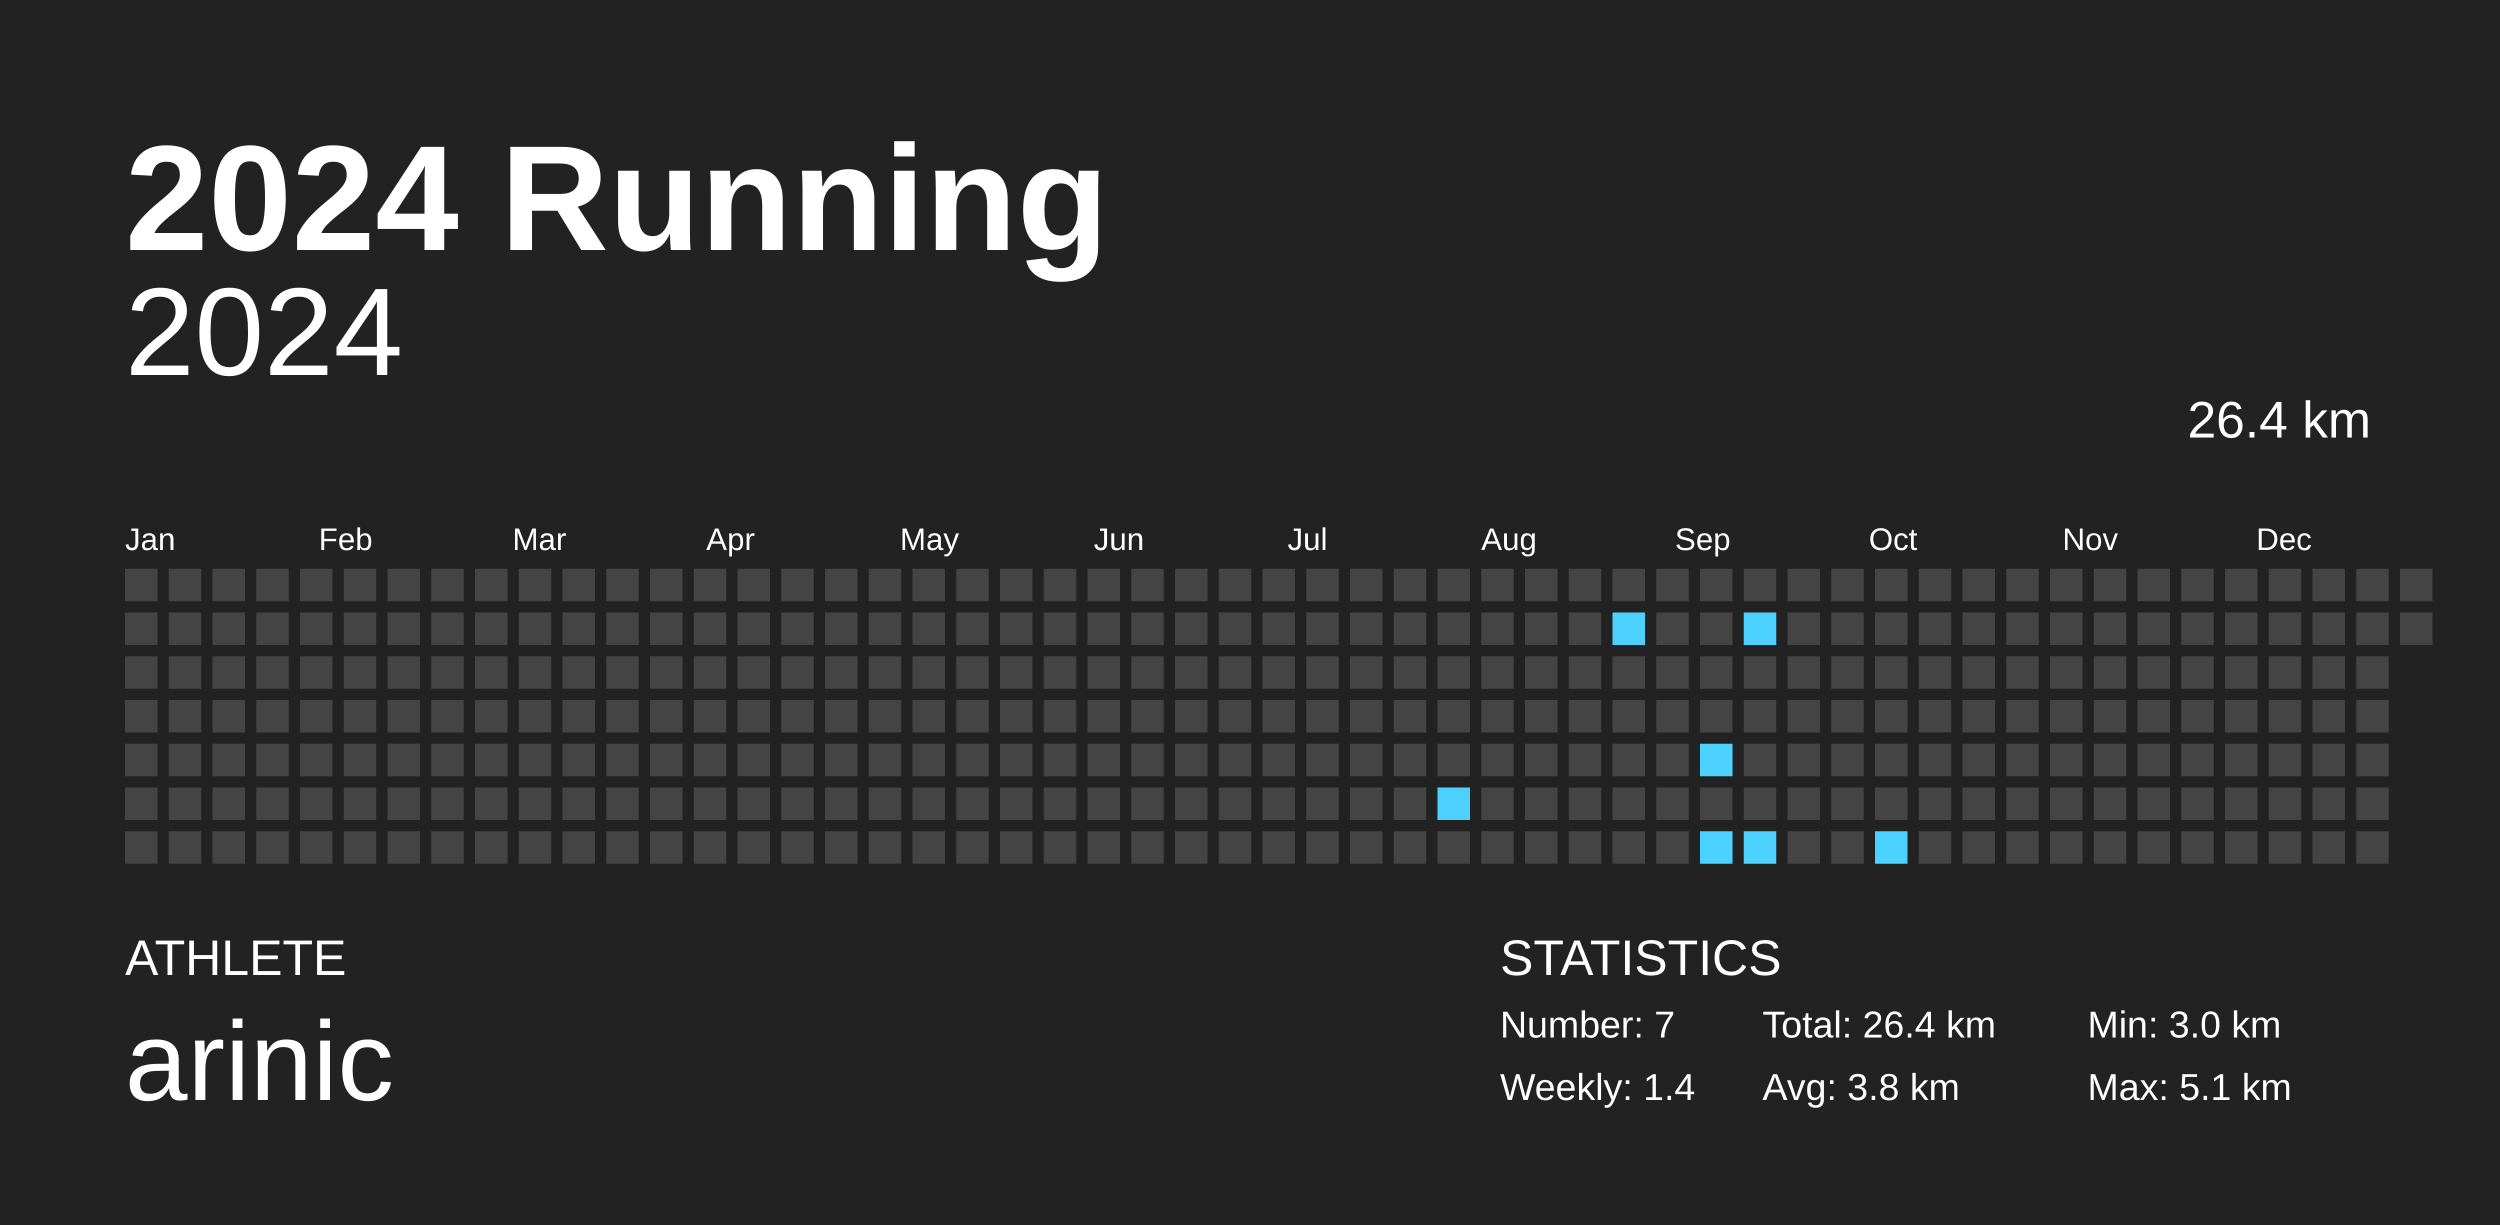
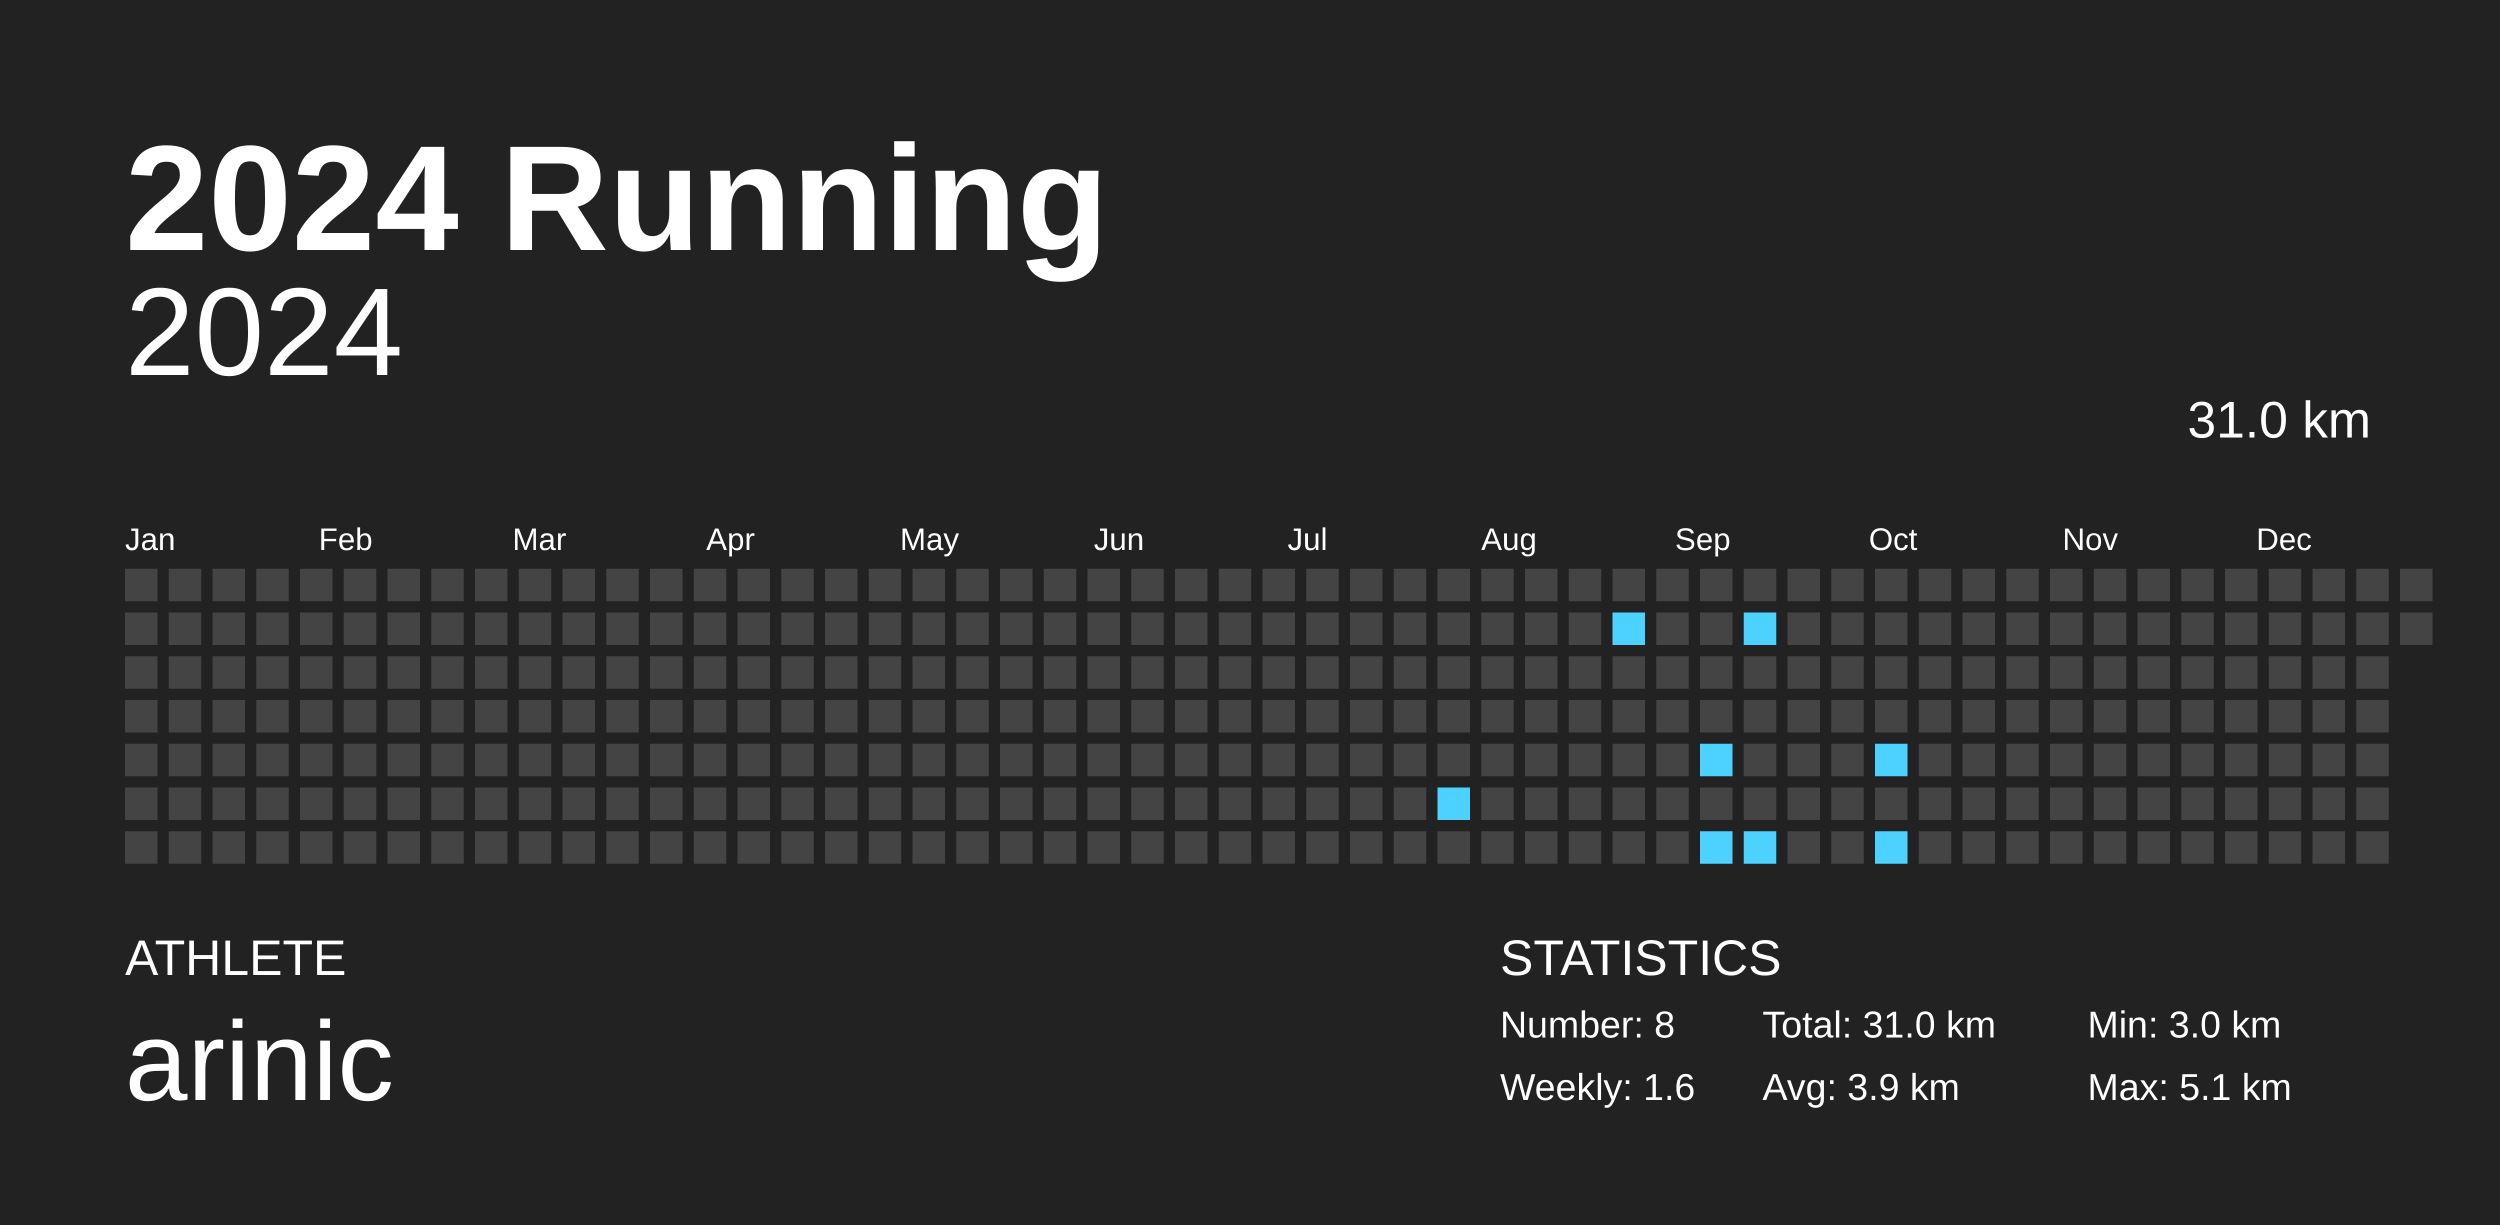
<svg xmlns="http://www.w3.org/2000/svg" baseProfile="full" height="98mm" version="1.1" viewBox="0,0,200,98" width="200mm">
  <defs />
  <rect fill="#222222" height="98" width="200" x="0" y="0" />
  <text fill="#FFFFFF" style="font-size:12px; font-family:Arial; font-weight:bold;" x="10" y="20">2024 Running</text>
  <text fill="#FFFFFF" style="font-size:4px; font-family:Arial" x="10" y="78">ATHLETE</text>
  <text fill="#FFFFFF" style="font-size:9px; font-family:Arial" x="10" y="88">arinic</text>
  <text fill="#FFFFFF" style="font-size:4px; font-family:Arial" x="120" y="78">STATISTICS</text>
-   <text fill="#FFFFFF" style="font-size:3px; font-family:Arial" x="120" y="83">Number: 7</text>
-   <text fill="#FFFFFF" style="font-size:3px; font-family:Arial" x="120" y="88">Weekly: 1.4</text>
-   <text fill="#FFFFFF" style="font-size:3px; font-family:Arial" x="141" y="83">Total: 26.4 km</text>
-   <text fill="#FFFFFF" style="font-size:3px; font-family:Arial" x="141" y="88">Avg: 3.8 km</text>
+   <text fill="#FFFFFF" style="font-size:3px; font-family:Arial" x="120" y="83">Number: 8</text>
+   <text fill="#FFFFFF" style="font-size:3px; font-family:Arial" x="120" y="88">Weekly: 1.6</text>
+   <text fill="#FFFFFF" style="font-size:3px; font-family:Arial" x="141" y="83">Total: 31.0 km</text>
+   <text fill="#FFFFFF" style="font-size:3px; font-family:Arial" x="141" y="88">Avg: 3.9 km</text>
  <text fill="#FFFFFF" style="font-size:3px; font-family:Arial" x="167" y="83">Min: 3.0 km</text>
  <text fill="#FFFFFF" style="font-size:3px; font-family:Arial" x="167" y="88">Max: 5.1 km</text>
  <text alignment-baseline="hanging" fill="#FFFFFF" style="font-size:10.0px; font-family:Arial;" x="10" y="30">2024</text>
-   <text alignment-baseline="hanging" fill="#FFFFFF" style="font-size:4.125px; font-family:Arial;" x="175" y="35">26.4 km</text>
+   <text alignment-baseline="hanging" fill="#FFFFFF" style="font-size:4.125px; font-family:Arial;" x="175" y="35">31.0 km</text>
  <text fill="#FFFFFF" style="font-size:2.5px; font-family:Arial" x="10.0" y="44">Jan</text>
  <text fill="#FFFFFF" style="font-size:2.5px; font-family:Arial" x="25.5" y="44">Feb</text>
  <text fill="#FFFFFF" style="font-size:2.5px; font-family:Arial" x="41.0" y="44">Mar</text>
  <text fill="#FFFFFF" style="font-size:2.5px; font-family:Arial" x="56.5" y="44">Apr</text>
  <text fill="#FFFFFF" style="font-size:2.5px; font-family:Arial" x="72.0" y="44">May</text>
  <text fill="#FFFFFF" style="font-size:2.5px; font-family:Arial" x="87.5" y="44">Jun</text>
  <text fill="#FFFFFF" style="font-size:2.5px; font-family:Arial" x="103.0" y="44">Jul</text>
  <text fill="#FFFFFF" style="font-size:2.5px; font-family:Arial" x="118.5" y="44">Aug</text>
  <text fill="#FFFFFF" style="font-size:2.5px; font-family:Arial" x="134.0" y="44">Sep</text>
  <text fill="#FFFFFF" style="font-size:2.5px; font-family:Arial" x="149.5" y="44">Oct</text>
  <text fill="#FFFFFF" style="font-size:2.5px; font-family:Arial" x="165.0" y="44">Nov</text>
  <text fill="#FFFFFF" style="font-size:2.5px; font-family:Arial" x="180.5" y="44">Dec</text>
  <rect fill="#444444" height="2.6" width="2.6" x="10.0" y="45.5" />
  <rect fill="#444444" height="2.6" width="2.6" x="10.0" y="49.0" />
  <rect fill="#444444" height="2.6" width="2.6" x="10.0" y="52.5" />
  <rect fill="#444444" height="2.6" width="2.6" x="10.0" y="56.0" />
  <rect fill="#444444" height="2.6" width="2.6" x="10.0" y="59.5" />
  <rect fill="#444444" height="2.6" width="2.6" x="10.0" y="63.0" />
  <rect fill="#444444" height="2.6" width="2.6" x="10.0" y="66.5" />
  <rect fill="#444444" height="2.6" width="2.6" x="13.5" y="45.5" />
  <rect fill="#444444" height="2.6" width="2.6" x="13.5" y="49.0" />
  <rect fill="#444444" height="2.6" width="2.6" x="13.5" y="52.5" />
  <rect fill="#444444" height="2.6" width="2.6" x="13.5" y="56.0" />
  <rect fill="#444444" height="2.6" width="2.6" x="13.5" y="59.5" />
  <rect fill="#444444" height="2.6" width="2.6" x="13.5" y="63.0" />
  <rect fill="#444444" height="2.6" width="2.6" x="13.5" y="66.5" />
  <rect fill="#444444" height="2.6" width="2.6" x="17.0" y="45.5" />
  <rect fill="#444444" height="2.6" width="2.6" x="17.0" y="49.0" />
  <rect fill="#444444" height="2.6" width="2.6" x="17.0" y="52.5" />
  <rect fill="#444444" height="2.6" width="2.6" x="17.0" y="56.0" />
  <rect fill="#444444" height="2.6" width="2.6" x="17.0" y="59.5" />
  <rect fill="#444444" height="2.6" width="2.6" x="17.0" y="63.0" />
  <rect fill="#444444" height="2.6" width="2.6" x="17.0" y="66.5" />
  <rect fill="#444444" height="2.6" width="2.6" x="20.5" y="45.5" />
  <rect fill="#444444" height="2.6" width="2.6" x="20.5" y="49.0" />
  <rect fill="#444444" height="2.6" width="2.6" x="20.5" y="52.5" />
  <rect fill="#444444" height="2.6" width="2.6" x="20.5" y="56.0" />
  <rect fill="#444444" height="2.6" width="2.6" x="20.5" y="59.5" />
  <rect fill="#444444" height="2.6" width="2.6" x="20.5" y="63.0" />
  <rect fill="#444444" height="2.6" width="2.6" x="20.5" y="66.5" />
  <rect fill="#444444" height="2.6" width="2.6" x="24.0" y="45.5" />
  <rect fill="#444444" height="2.6" width="2.6" x="24.0" y="49.0" />
  <rect fill="#444444" height="2.6" width="2.6" x="24.0" y="52.5" />
  <rect fill="#444444" height="2.6" width="2.6" x="24.0" y="56.0" />
  <rect fill="#444444" height="2.6" width="2.6" x="24.0" y="59.5" />
  <rect fill="#444444" height="2.6" width="2.6" x="24.0" y="63.0" />
  <rect fill="#444444" height="2.6" width="2.6" x="24.0" y="66.5" />
  <rect fill="#444444" height="2.6" width="2.6" x="27.5" y="45.5" />
  <rect fill="#444444" height="2.6" width="2.6" x="27.5" y="49.0" />
  <rect fill="#444444" height="2.6" width="2.6" x="27.5" y="52.5" />
  <rect fill="#444444" height="2.6" width="2.6" x="27.5" y="56.0" />
  <rect fill="#444444" height="2.6" width="2.6" x="27.5" y="59.5" />
  <rect fill="#444444" height="2.6" width="2.6" x="27.5" y="63.0" />
  <rect fill="#444444" height="2.6" width="2.6" x="27.5" y="66.5" />
  <rect fill="#444444" height="2.6" width="2.6" x="31.0" y="45.5" />
  <rect fill="#444444" height="2.6" width="2.6" x="31.0" y="49.0" />
  <rect fill="#444444" height="2.6" width="2.6" x="31.0" y="52.5" />
  <rect fill="#444444" height="2.6" width="2.6" x="31.0" y="56.0" />
  <rect fill="#444444" height="2.6" width="2.6" x="31.0" y="59.5" />
  <rect fill="#444444" height="2.6" width="2.6" x="31.0" y="63.0" />
  <rect fill="#444444" height="2.6" width="2.6" x="31.0" y="66.5" />
  <rect fill="#444444" height="2.6" width="2.6" x="34.5" y="45.5" />
  <rect fill="#444444" height="2.6" width="2.6" x="34.5" y="49.0" />
  <rect fill="#444444" height="2.6" width="2.6" x="34.5" y="52.5" />
  <rect fill="#444444" height="2.6" width="2.6" x="34.5" y="56.0" />
  <rect fill="#444444" height="2.6" width="2.6" x="34.5" y="59.5" />
  <rect fill="#444444" height="2.6" width="2.6" x="34.5" y="63.0" />
  <rect fill="#444444" height="2.6" width="2.6" x="34.5" y="66.5" />
  <rect fill="#444444" height="2.6" width="2.6" x="38.0" y="45.5" />
  <rect fill="#444444" height="2.6" width="2.6" x="38.0" y="49.0" />
  <rect fill="#444444" height="2.6" width="2.6" x="38.0" y="52.5" />
  <rect fill="#444444" height="2.6" width="2.6" x="38.0" y="56.0" />
  <rect fill="#444444" height="2.6" width="2.6" x="38.0" y="59.5" />
  <rect fill="#444444" height="2.6" width="2.6" x="38.0" y="63.0" />
  <rect fill="#444444" height="2.6" width="2.6" x="38.0" y="66.5" />
  <rect fill="#444444" height="2.6" width="2.6" x="41.5" y="45.5" />
  <rect fill="#444444" height="2.6" width="2.6" x="41.5" y="49.0" />
  <rect fill="#444444" height="2.6" width="2.6" x="41.5" y="52.5" />
  <rect fill="#444444" height="2.6" width="2.6" x="41.5" y="56.0" />
  <rect fill="#444444" height="2.6" width="2.6" x="41.5" y="59.5" />
  <rect fill="#444444" height="2.6" width="2.6" x="41.5" y="63.0" />
  <rect fill="#444444" height="2.6" width="2.6" x="41.5" y="66.5" />
  <rect fill="#444444" height="2.6" width="2.6" x="45.0" y="45.5" />
  <rect fill="#444444" height="2.6" width="2.6" x="45.0" y="49.0" />
  <rect fill="#444444" height="2.6" width="2.6" x="45.0" y="52.5" />
  <rect fill="#444444" height="2.6" width="2.6" x="45.0" y="56.0" />
  <rect fill="#444444" height="2.6" width="2.6" x="45.0" y="59.5" />
  <rect fill="#444444" height="2.6" width="2.6" x="45.0" y="63.0" />
  <rect fill="#444444" height="2.6" width="2.6" x="45.0" y="66.5" />
  <rect fill="#444444" height="2.6" width="2.6" x="48.5" y="45.5" />
  <rect fill="#444444" height="2.6" width="2.6" x="48.5" y="49.0" />
  <rect fill="#444444" height="2.6" width="2.6" x="48.5" y="52.5" />
  <rect fill="#444444" height="2.6" width="2.6" x="48.5" y="56.0" />
  <rect fill="#444444" height="2.6" width="2.6" x="48.5" y="59.5" />
  <rect fill="#444444" height="2.6" width="2.6" x="48.5" y="63.0" />
  <rect fill="#444444" height="2.6" width="2.6" x="48.5" y="66.5" />
  <rect fill="#444444" height="2.6" width="2.6" x="52.0" y="45.5" />
  <rect fill="#444444" height="2.6" width="2.6" x="52.0" y="49.0" />
  <rect fill="#444444" height="2.6" width="2.6" x="52.0" y="52.5" />
  <rect fill="#444444" height="2.6" width="2.6" x="52.0" y="56.0" />
  <rect fill="#444444" height="2.6" width="2.6" x="52.0" y="59.5" />
  <rect fill="#444444" height="2.6" width="2.6" x="52.0" y="63.0" />
  <rect fill="#444444" height="2.6" width="2.6" x="52.0" y="66.5" />
  <rect fill="#444444" height="2.6" width="2.6" x="55.5" y="45.5" />
  <rect fill="#444444" height="2.6" width="2.6" x="55.5" y="49.0" />
  <rect fill="#444444" height="2.6" width="2.6" x="55.5" y="52.5" />
  <rect fill="#444444" height="2.6" width="2.6" x="55.5" y="56.0" />
  <rect fill="#444444" height="2.6" width="2.6" x="55.5" y="59.5" />
  <rect fill="#444444" height="2.6" width="2.6" x="55.5" y="63.0" />
  <rect fill="#444444" height="2.6" width="2.6" x="55.5" y="66.5" />
  <rect fill="#444444" height="2.6" width="2.6" x="59.0" y="45.5" />
  <rect fill="#444444" height="2.6" width="2.6" x="59.0" y="49.0" />
  <rect fill="#444444" height="2.6" width="2.6" x="59.0" y="52.5" />
  <rect fill="#444444" height="2.6" width="2.6" x="59.0" y="56.0" />
  <rect fill="#444444" height="2.6" width="2.6" x="59.0" y="59.5" />
  <rect fill="#444444" height="2.6" width="2.6" x="59.0" y="63.0" />
  <rect fill="#444444" height="2.6" width="2.6" x="59.0" y="66.5" />
  <rect fill="#444444" height="2.6" width="2.6" x="62.5" y="45.5" />
  <rect fill="#444444" height="2.6" width="2.6" x="62.5" y="49.0" />
  <rect fill="#444444" height="2.6" width="2.6" x="62.5" y="52.5" />
  <rect fill="#444444" height="2.6" width="2.6" x="62.5" y="56.0" />
  <rect fill="#444444" height="2.6" width="2.6" x="62.5" y="59.5" />
  <rect fill="#444444" height="2.6" width="2.6" x="62.5" y="63.0" />
  <rect fill="#444444" height="2.6" width="2.6" x="62.5" y="66.5" />
  <rect fill="#444444" height="2.6" width="2.6" x="66.0" y="45.5" />
  <rect fill="#444444" height="2.6" width="2.6" x="66.0" y="49.0" />
  <rect fill="#444444" height="2.6" width="2.6" x="66.0" y="52.5" />
  <rect fill="#444444" height="2.6" width="2.6" x="66.0" y="56.0" />
  <rect fill="#444444" height="2.6" width="2.6" x="66.0" y="59.5" />
  <rect fill="#444444" height="2.6" width="2.6" x="66.0" y="63.0" />
  <rect fill="#444444" height="2.6" width="2.6" x="66.0" y="66.5" />
  <rect fill="#444444" height="2.6" width="2.6" x="69.5" y="45.5" />
  <rect fill="#444444" height="2.6" width="2.6" x="69.5" y="49.0" />
  <rect fill="#444444" height="2.6" width="2.6" x="69.5" y="52.5" />
  <rect fill="#444444" height="2.6" width="2.6" x="69.5" y="56.0" />
  <rect fill="#444444" height="2.6" width="2.6" x="69.5" y="59.5" />
  <rect fill="#444444" height="2.6" width="2.6" x="69.5" y="63.0" />
  <rect fill="#444444" height="2.6" width="2.6" x="69.5" y="66.5" />
  <rect fill="#444444" height="2.6" width="2.6" x="73.0" y="45.5" />
  <rect fill="#444444" height="2.6" width="2.6" x="73.0" y="49.0" />
  <rect fill="#444444" height="2.6" width="2.6" x="73.0" y="52.5" />
  <rect fill="#444444" height="2.6" width="2.6" x="73.0" y="56.0" />
  <rect fill="#444444" height="2.6" width="2.6" x="73.0" y="59.5" />
  <rect fill="#444444" height="2.6" width="2.6" x="73.0" y="63.0" />
  <rect fill="#444444" height="2.6" width="2.6" x="73.0" y="66.5" />
  <rect fill="#444444" height="2.6" width="2.6" x="76.5" y="45.5" />
  <rect fill="#444444" height="2.6" width="2.6" x="76.5" y="49.0" />
  <rect fill="#444444" height="2.6" width="2.6" x="76.5" y="52.5" />
  <rect fill="#444444" height="2.6" width="2.6" x="76.5" y="56.0" />
  <rect fill="#444444" height="2.6" width="2.6" x="76.5" y="59.5" />
  <rect fill="#444444" height="2.6" width="2.6" x="76.5" y="63.0" />
  <rect fill="#444444" height="2.6" width="2.6" x="76.5" y="66.5" />
  <rect fill="#444444" height="2.6" width="2.6" x="80.0" y="45.5" />
  <rect fill="#444444" height="2.6" width="2.6" x="80.0" y="49.0" />
  <rect fill="#444444" height="2.6" width="2.6" x="80.0" y="52.5" />
  <rect fill="#444444" height="2.6" width="2.6" x="80.0" y="56.0" />
  <rect fill="#444444" height="2.6" width="2.6" x="80.0" y="59.5" />
  <rect fill="#444444" height="2.6" width="2.6" x="80.0" y="63.0" />
  <rect fill="#444444" height="2.6" width="2.6" x="80.0" y="66.5" />
  <rect fill="#444444" height="2.6" width="2.6" x="83.5" y="45.5" />
  <rect fill="#444444" height="2.6" width="2.6" x="83.5" y="49.0" />
  <rect fill="#444444" height="2.6" width="2.6" x="83.5" y="52.5" />
  <rect fill="#444444" height="2.6" width="2.6" x="83.5" y="56.0" />
  <rect fill="#444444" height="2.6" width="2.6" x="83.5" y="59.5" />
  <rect fill="#444444" height="2.6" width="2.6" x="83.5" y="63.0" />
  <rect fill="#444444" height="2.6" width="2.6" x="83.5" y="66.5" />
  <rect fill="#444444" height="2.6" width="2.6" x="87.0" y="45.5" />
  <rect fill="#444444" height="2.6" width="2.6" x="87.0" y="49.0" />
  <rect fill="#444444" height="2.6" width="2.6" x="87.0" y="52.5" />
  <rect fill="#444444" height="2.6" width="2.6" x="87.0" y="56.0" />
  <rect fill="#444444" height="2.6" width="2.6" x="87.0" y="59.5" />
  <rect fill="#444444" height="2.6" width="2.6" x="87.0" y="63.0" />
  <rect fill="#444444" height="2.6" width="2.6" x="87.0" y="66.5" />
  <rect fill="#444444" height="2.6" width="2.6" x="90.5" y="45.5" />
  <rect fill="#444444" height="2.6" width="2.6" x="90.5" y="49.0" />
  <rect fill="#444444" height="2.6" width="2.6" x="90.5" y="52.5" />
  <rect fill="#444444" height="2.6" width="2.6" x="90.5" y="56.0" />
  <rect fill="#444444" height="2.6" width="2.6" x="90.5" y="59.5" />
  <rect fill="#444444" height="2.6" width="2.6" x="90.5" y="63.0" />
  <rect fill="#444444" height="2.6" width="2.6" x="90.5" y="66.5" />
  <rect fill="#444444" height="2.6" width="2.6" x="94.0" y="45.5" />
  <rect fill="#444444" height="2.6" width="2.6" x="94.0" y="49.0" />
  <rect fill="#444444" height="2.6" width="2.6" x="94.0" y="52.5" />
  <rect fill="#444444" height="2.6" width="2.6" x="94.0" y="56.0" />
  <rect fill="#444444" height="2.6" width="2.6" x="94.0" y="59.5" />
  <rect fill="#444444" height="2.6" width="2.6" x="94.0" y="63.0" />
  <rect fill="#444444" height="2.6" width="2.6" x="94.0" y="66.5" />
  <rect fill="#444444" height="2.6" width="2.6" x="97.5" y="45.5" />
  <rect fill="#444444" height="2.6" width="2.6" x="97.5" y="49.0" />
  <rect fill="#444444" height="2.6" width="2.6" x="97.5" y="52.5" />
  <rect fill="#444444" height="2.6" width="2.6" x="97.5" y="56.0" />
  <rect fill="#444444" height="2.6" width="2.6" x="97.5" y="59.5" />
  <rect fill="#444444" height="2.6" width="2.6" x="97.5" y="63.0" />
  <rect fill="#444444" height="2.6" width="2.6" x="97.5" y="66.5" />
  <rect fill="#444444" height="2.6" width="2.6" x="101.0" y="45.5" />
  <rect fill="#444444" height="2.6" width="2.6" x="101.0" y="49.0" />
  <rect fill="#444444" height="2.6" width="2.6" x="101.0" y="52.5" />
  <rect fill="#444444" height="2.6" width="2.6" x="101.0" y="56.0" />
  <rect fill="#444444" height="2.6" width="2.6" x="101.0" y="59.5" />
  <rect fill="#444444" height="2.6" width="2.6" x="101.0" y="63.0" />
  <rect fill="#444444" height="2.6" width="2.6" x="101.0" y="66.5" />
  <rect fill="#444444" height="2.6" width="2.6" x="104.5" y="45.5" />
  <rect fill="#444444" height="2.6" width="2.6" x="104.5" y="49.0" />
  <rect fill="#444444" height="2.6" width="2.6" x="104.5" y="52.5" />
  <rect fill="#444444" height="2.6" width="2.6" x="104.5" y="56.0" />
  <rect fill="#444444" height="2.6" width="2.6" x="104.5" y="59.5" />
  <rect fill="#444444" height="2.6" width="2.6" x="104.5" y="63.0" />
  <rect fill="#444444" height="2.6" width="2.6" x="104.5" y="66.5" />
  <rect fill="#444444" height="2.6" width="2.6" x="108.0" y="45.5" />
  <rect fill="#444444" height="2.6" width="2.6" x="108.0" y="49.0" />
  <rect fill="#444444" height="2.6" width="2.6" x="108.0" y="52.5" />
  <rect fill="#444444" height="2.6" width="2.6" x="108.0" y="56.0" />
  <rect fill="#444444" height="2.6" width="2.6" x="108.0" y="59.5" />
  <rect fill="#444444" height="2.6" width="2.6" x="108.0" y="63.0" />
  <rect fill="#444444" height="2.6" width="2.6" x="108.0" y="66.5" />
  <rect fill="#444444" height="2.6" width="2.6" x="111.5" y="45.5" />
  <rect fill="#444444" height="2.6" width="2.6" x="111.5" y="49.0" />
  <rect fill="#444444" height="2.6" width="2.6" x="111.5" y="52.5" />
  <rect fill="#444444" height="2.6" width="2.6" x="111.5" y="56.0" />
  <rect fill="#444444" height="2.6" width="2.6" x="111.5" y="59.5" />
  <rect fill="#444444" height="2.6" width="2.6" x="111.5" y="63.0" />
  <rect fill="#444444" height="2.6" width="2.6" x="111.5" y="66.5" />
  <rect fill="#444444" height="2.6" width="2.6" x="115.0" y="45.5" />
  <rect fill="#444444" height="2.6" width="2.6" x="115.0" y="49.0" />
  <rect fill="#444444" height="2.6" width="2.6" x="115.0" y="52.5" />
  <rect fill="#444444" height="2.6" width="2.6" x="115.0" y="56.0" />
  <rect fill="#444444" height="2.6" width="2.6" x="115.0" y="59.5" />
  <rect fill="#4dd2ff" height="2.6" width="2.6" x="115.0" y="63.0" />
  <rect fill="#444444" height="2.6" width="2.6" x="115.0" y="66.5" />
  <rect fill="#444444" height="2.6" width="2.6" x="118.5" y="45.5" />
  <rect fill="#444444" height="2.6" width="2.6" x="118.5" y="49.0" />
  <rect fill="#444444" height="2.6" width="2.6" x="118.5" y="52.5" />
  <rect fill="#444444" height="2.6" width="2.6" x="118.5" y="56.0" />
  <rect fill="#444444" height="2.6" width="2.6" x="118.5" y="59.5" />
  <rect fill="#444444" height="2.6" width="2.6" x="118.5" y="63.0" />
  <rect fill="#444444" height="2.6" width="2.6" x="118.5" y="66.5" />
  <rect fill="#444444" height="2.6" width="2.6" x="122.0" y="45.5" />
  <rect fill="#444444" height="2.6" width="2.6" x="122.0" y="49.0" />
  <rect fill="#444444" height="2.6" width="2.6" x="122.0" y="52.5" />
  <rect fill="#444444" height="2.6" width="2.6" x="122.0" y="56.0" />
  <rect fill="#444444" height="2.6" width="2.6" x="122.0" y="59.5" />
  <rect fill="#444444" height="2.6" width="2.6" x="122.0" y="63.0" />
  <rect fill="#444444" height="2.6" width="2.6" x="122.0" y="66.5" />
  <rect fill="#444444" height="2.6" width="2.6" x="125.5" y="45.5" />
  <rect fill="#444444" height="2.6" width="2.6" x="125.5" y="49.0" />
  <rect fill="#444444" height="2.6" width="2.6" x="125.5" y="52.5" />
  <rect fill="#444444" height="2.6" width="2.6" x="125.5" y="56.0" />
  <rect fill="#444444" height="2.6" width="2.6" x="125.5" y="59.5" />
  <rect fill="#444444" height="2.6" width="2.6" x="125.5" y="63.0" />
  <rect fill="#444444" height="2.6" width="2.6" x="125.5" y="66.5" />
  <rect fill="#444444" height="2.6" width="2.6" x="129.0" y="45.5" />
  <rect fill="#4dd2ff" height="2.6" width="2.6" x="129.0" y="49.0" />
  <rect fill="#444444" height="2.6" width="2.6" x="129.0" y="52.5" />
  <rect fill="#444444" height="2.6" width="2.6" x="129.0" y="56.0" />
  <rect fill="#444444" height="2.6" width="2.6" x="129.0" y="59.5" />
  <rect fill="#444444" height="2.6" width="2.6" x="129.0" y="63.0" />
  <rect fill="#444444" height="2.6" width="2.6" x="129.0" y="66.5" />
  <rect fill="#444444" height="2.6" width="2.6" x="132.5" y="45.5" />
  <rect fill="#444444" height="2.6" width="2.6" x="132.5" y="49.0" />
  <rect fill="#444444" height="2.6" width="2.6" x="132.5" y="52.5" />
  <rect fill="#444444" height="2.6" width="2.6" x="132.5" y="56.0" />
  <rect fill="#444444" height="2.6" width="2.6" x="132.5" y="59.5" />
  <rect fill="#444444" height="2.6" width="2.6" x="132.5" y="63.0" />
  <rect fill="#444444" height="2.6" width="2.6" x="132.5" y="66.5" />
  <rect fill="#444444" height="2.6" width="2.6" x="136.0" y="45.5" />
  <rect fill="#444444" height="2.6" width="2.6" x="136.0" y="49.0" />
  <rect fill="#444444" height="2.6" width="2.6" x="136.0" y="52.5" />
  <rect fill="#444444" height="2.6" width="2.6" x="136.0" y="56.0" />
  <rect fill="#4dd2ff" height="2.6" width="2.6" x="136.0" y="59.5" />
  <rect fill="#444444" height="2.6" width="2.6" x="136.0" y="63.0" />
  <rect fill="#4dd2ff" height="2.6" width="2.6" x="136.0" y="66.5" />
  <rect fill="#444444" height="2.6" width="2.6" x="139.5" y="45.5" />
  <rect fill="#4dd2ff" height="2.6" width="2.6" x="139.5" y="49.0" />
  <rect fill="#444444" height="2.6" width="2.6" x="139.5" y="52.5" />
  <rect fill="#444444" height="2.6" width="2.6" x="139.5" y="56.0" />
  <rect fill="#444444" height="2.6" width="2.6" x="139.5" y="59.5" />
  <rect fill="#444444" height="2.6" width="2.6" x="139.5" y="63.0" />
  <rect fill="#4dd2ff" height="2.6" width="2.6" x="139.5" y="66.5" />
  <rect fill="#444444" height="2.6" width="2.6" x="143.0" y="45.5" />
  <rect fill="#444444" height="2.6" width="2.6" x="143.0" y="49.0" />
  <rect fill="#444444" height="2.6" width="2.6" x="143.0" y="52.5" />
  <rect fill="#444444" height="2.6" width="2.6" x="143.0" y="56.0" />
  <rect fill="#444444" height="2.6" width="2.6" x="143.0" y="59.5" />
  <rect fill="#444444" height="2.6" width="2.6" x="143.0" y="63.0" />
  <rect fill="#444444" height="2.6" width="2.6" x="143.0" y="66.5" />
  <rect fill="#444444" height="2.6" width="2.6" x="146.5" y="45.5" />
  <rect fill="#444444" height="2.6" width="2.6" x="146.5" y="49.0" />
  <rect fill="#444444" height="2.6" width="2.6" x="146.5" y="52.5" />
  <rect fill="#444444" height="2.6" width="2.6" x="146.5" y="56.0" />
  <rect fill="#444444" height="2.6" width="2.6" x="146.5" y="59.5" />
  <rect fill="#444444" height="2.6" width="2.6" x="146.5" y="63.0" />
  <rect fill="#444444" height="2.6" width="2.6" x="146.5" y="66.5" />
  <rect fill="#444444" height="2.6" width="2.6" x="150.0" y="45.5" />
  <rect fill="#444444" height="2.6" width="2.6" x="150.0" y="49.0" />
  <rect fill="#444444" height="2.6" width="2.6" x="150.0" y="52.5" />
  <rect fill="#444444" height="2.6" width="2.6" x="150.0" y="56.0" />
-   <rect fill="#444444" height="2.6" width="2.6" x="150.0" y="59.5" />
+   <rect fill="#4dd2ff" height="2.6" width="2.6" x="150.0" y="59.5" />
  <rect fill="#444444" height="2.6" width="2.6" x="150.0" y="63.0" />
  <rect fill="#4dd2ff" height="2.6" width="2.6" x="150.0" y="66.5" />
  <rect fill="#444444" height="2.6" width="2.6" x="153.5" y="45.5" />
  <rect fill="#444444" height="2.6" width="2.6" x="153.5" y="49.0" />
  <rect fill="#444444" height="2.6" width="2.6" x="153.5" y="52.5" />
  <rect fill="#444444" height="2.6" width="2.6" x="153.5" y="56.0" />
  <rect fill="#444444" height="2.6" width="2.6" x="153.5" y="59.5" />
  <rect fill="#444444" height="2.6" width="2.6" x="153.5" y="63.0" />
  <rect fill="#444444" height="2.6" width="2.6" x="153.5" y="66.5" />
  <rect fill="#444444" height="2.6" width="2.6" x="157.0" y="45.5" />
  <rect fill="#444444" height="2.6" width="2.6" x="157.0" y="49.0" />
  <rect fill="#444444" height="2.6" width="2.6" x="157.0" y="52.5" />
  <rect fill="#444444" height="2.6" width="2.6" x="157.0" y="56.0" />
  <rect fill="#444444" height="2.6" width="2.6" x="157.0" y="59.5" />
  <rect fill="#444444" height="2.6" width="2.6" x="157.0" y="63.0" />
  <rect fill="#444444" height="2.6" width="2.6" x="157.0" y="66.5" />
  <rect fill="#444444" height="2.6" width="2.6" x="160.5" y="45.5" />
  <rect fill="#444444" height="2.6" width="2.6" x="160.5" y="49.0" />
  <rect fill="#444444" height="2.6" width="2.6" x="160.5" y="52.5" />
  <rect fill="#444444" height="2.6" width="2.6" x="160.5" y="56.0" />
  <rect fill="#444444" height="2.6" width="2.6" x="160.5" y="59.5" />
  <rect fill="#444444" height="2.6" width="2.6" x="160.5" y="63.0" />
  <rect fill="#444444" height="2.6" width="2.6" x="160.5" y="66.5" />
  <rect fill="#444444" height="2.6" width="2.6" x="164.0" y="45.5" />
  <rect fill="#444444" height="2.6" width="2.6" x="164.0" y="49.0" />
  <rect fill="#444444" height="2.6" width="2.6" x="164.0" y="52.5" />
  <rect fill="#444444" height="2.6" width="2.6" x="164.0" y="56.0" />
  <rect fill="#444444" height="2.6" width="2.6" x="164.0" y="59.5" />
  <rect fill="#444444" height="2.6" width="2.6" x="164.0" y="63.0" />
  <rect fill="#444444" height="2.6" width="2.6" x="164.0" y="66.5" />
  <rect fill="#444444" height="2.6" width="2.6" x="167.5" y="45.5" />
  <rect fill="#444444" height="2.6" width="2.6" x="167.5" y="49.0" />
  <rect fill="#444444" height="2.6" width="2.6" x="167.5" y="52.5" />
  <rect fill="#444444" height="2.6" width="2.6" x="167.5" y="56.0" />
  <rect fill="#444444" height="2.6" width="2.6" x="167.5" y="59.5" />
  <rect fill="#444444" height="2.6" width="2.6" x="167.5" y="63.0" />
  <rect fill="#444444" height="2.6" width="2.6" x="167.5" y="66.5" />
  <rect fill="#444444" height="2.6" width="2.6" x="171.0" y="45.5" />
  <rect fill="#444444" height="2.6" width="2.6" x="171.0" y="49.0" />
  <rect fill="#444444" height="2.6" width="2.6" x="171.0" y="52.5" />
  <rect fill="#444444" height="2.6" width="2.6" x="171.0" y="56.0" />
  <rect fill="#444444" height="2.6" width="2.6" x="171.0" y="59.5" />
  <rect fill="#444444" height="2.6" width="2.6" x="171.0" y="63.0" />
  <rect fill="#444444" height="2.6" width="2.6" x="171.0" y="66.5" />
  <rect fill="#444444" height="2.6" width="2.6" x="174.5" y="45.5" />
  <rect fill="#444444" height="2.6" width="2.6" x="174.5" y="49.0" />
  <rect fill="#444444" height="2.6" width="2.6" x="174.5" y="52.5" />
  <rect fill="#444444" height="2.6" width="2.6" x="174.5" y="56.0" />
  <rect fill="#444444" height="2.6" width="2.6" x="174.5" y="59.5" />
  <rect fill="#444444" height="2.6" width="2.6" x="174.5" y="63.0" />
  <rect fill="#444444" height="2.6" width="2.6" x="174.5" y="66.5" />
  <rect fill="#444444" height="2.6" width="2.6" x="178.0" y="45.5" />
  <rect fill="#444444" height="2.6" width="2.6" x="178.0" y="49.0" />
  <rect fill="#444444" height="2.6" width="2.6" x="178.0" y="52.5" />
  <rect fill="#444444" height="2.6" width="2.6" x="178.0" y="56.0" />
  <rect fill="#444444" height="2.6" width="2.6" x="178.0" y="59.5" />
  <rect fill="#444444" height="2.6" width="2.6" x="178.0" y="63.0" />
  <rect fill="#444444" height="2.6" width="2.6" x="178.0" y="66.5" />
  <rect fill="#444444" height="2.6" width="2.6" x="181.5" y="45.5" />
  <rect fill="#444444" height="2.6" width="2.6" x="181.5" y="49.0" />
  <rect fill="#444444" height="2.6" width="2.6" x="181.5" y="52.5" />
  <rect fill="#444444" height="2.6" width="2.6" x="181.5" y="56.0" />
  <rect fill="#444444" height="2.6" width="2.6" x="181.5" y="59.5" />
  <rect fill="#444444" height="2.6" width="2.6" x="181.5" y="63.0" />
  <rect fill="#444444" height="2.6" width="2.6" x="181.5" y="66.5" />
  <rect fill="#444444" height="2.6" width="2.6" x="185.0" y="45.5" />
  <rect fill="#444444" height="2.6" width="2.6" x="185.0" y="49.0" />
  <rect fill="#444444" height="2.6" width="2.6" x="185.0" y="52.5" />
  <rect fill="#444444" height="2.6" width="2.6" x="185.0" y="56.0" />
  <rect fill="#444444" height="2.6" width="2.6" x="185.0" y="59.5" />
  <rect fill="#444444" height="2.6" width="2.6" x="185.0" y="63.0" />
  <rect fill="#444444" height="2.6" width="2.6" x="185.0" y="66.5" />
  <rect fill="#444444" height="2.6" width="2.6" x="188.5" y="45.5" />
  <rect fill="#444444" height="2.6" width="2.6" x="188.5" y="49.0" />
  <rect fill="#444444" height="2.6" width="2.6" x="188.5" y="52.5" />
  <rect fill="#444444" height="2.6" width="2.6" x="188.5" y="56.0" />
  <rect fill="#444444" height="2.6" width="2.6" x="188.5" y="59.5" />
  <rect fill="#444444" height="2.6" width="2.6" x="188.5" y="63.0" />
  <rect fill="#444444" height="2.6" width="2.6" x="188.5" y="66.5" />
  <rect fill="#444444" height="2.6" width="2.6" x="192.0" y="45.5" />
  <rect fill="#444444" height="2.6" width="2.6" x="192.0" y="49.0" />
</svg>
